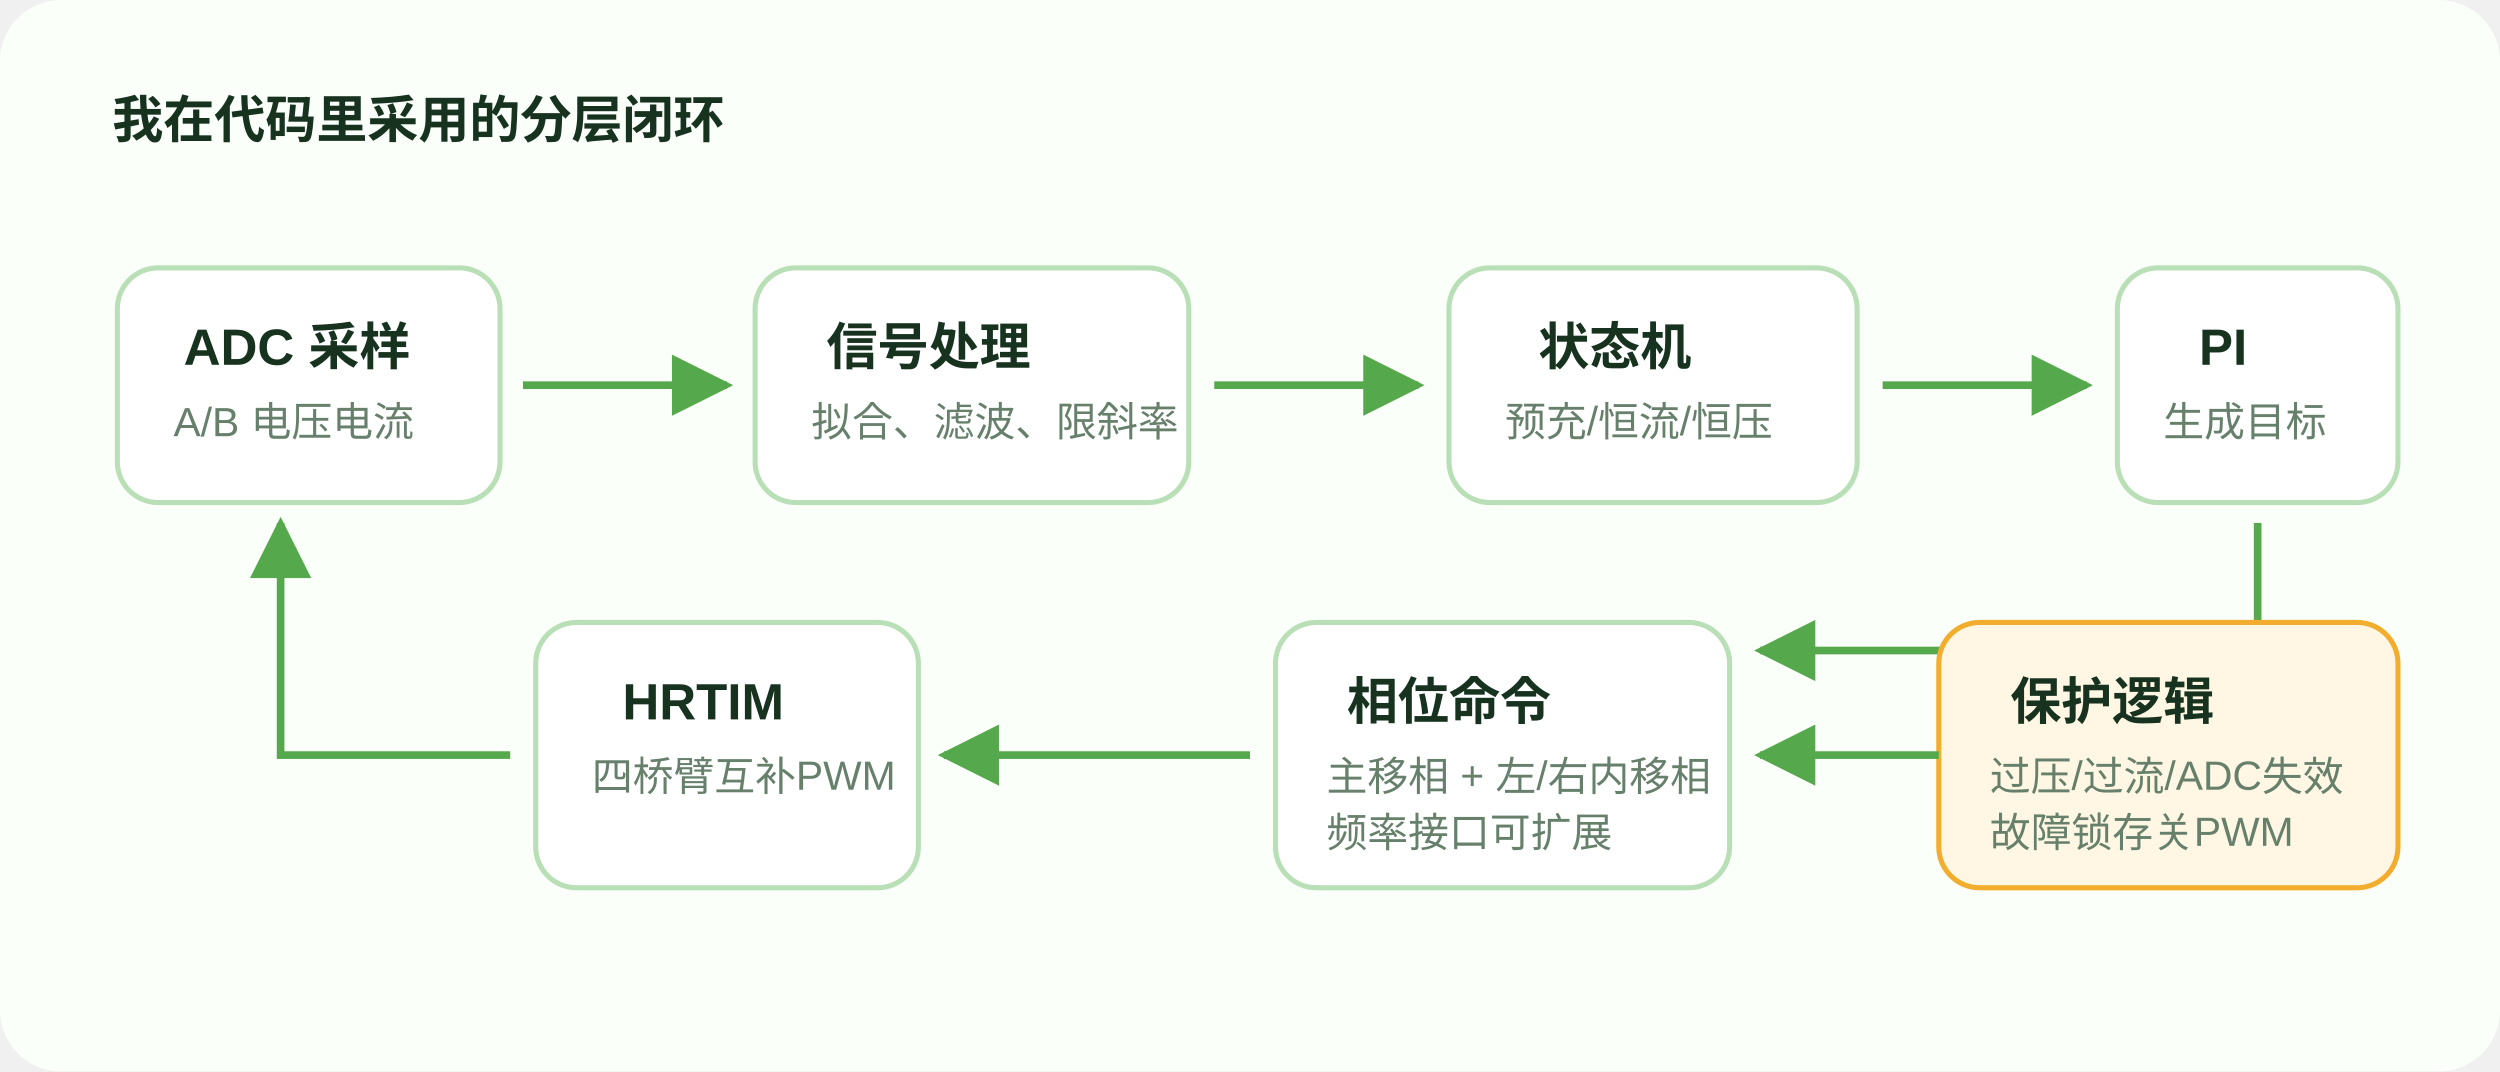
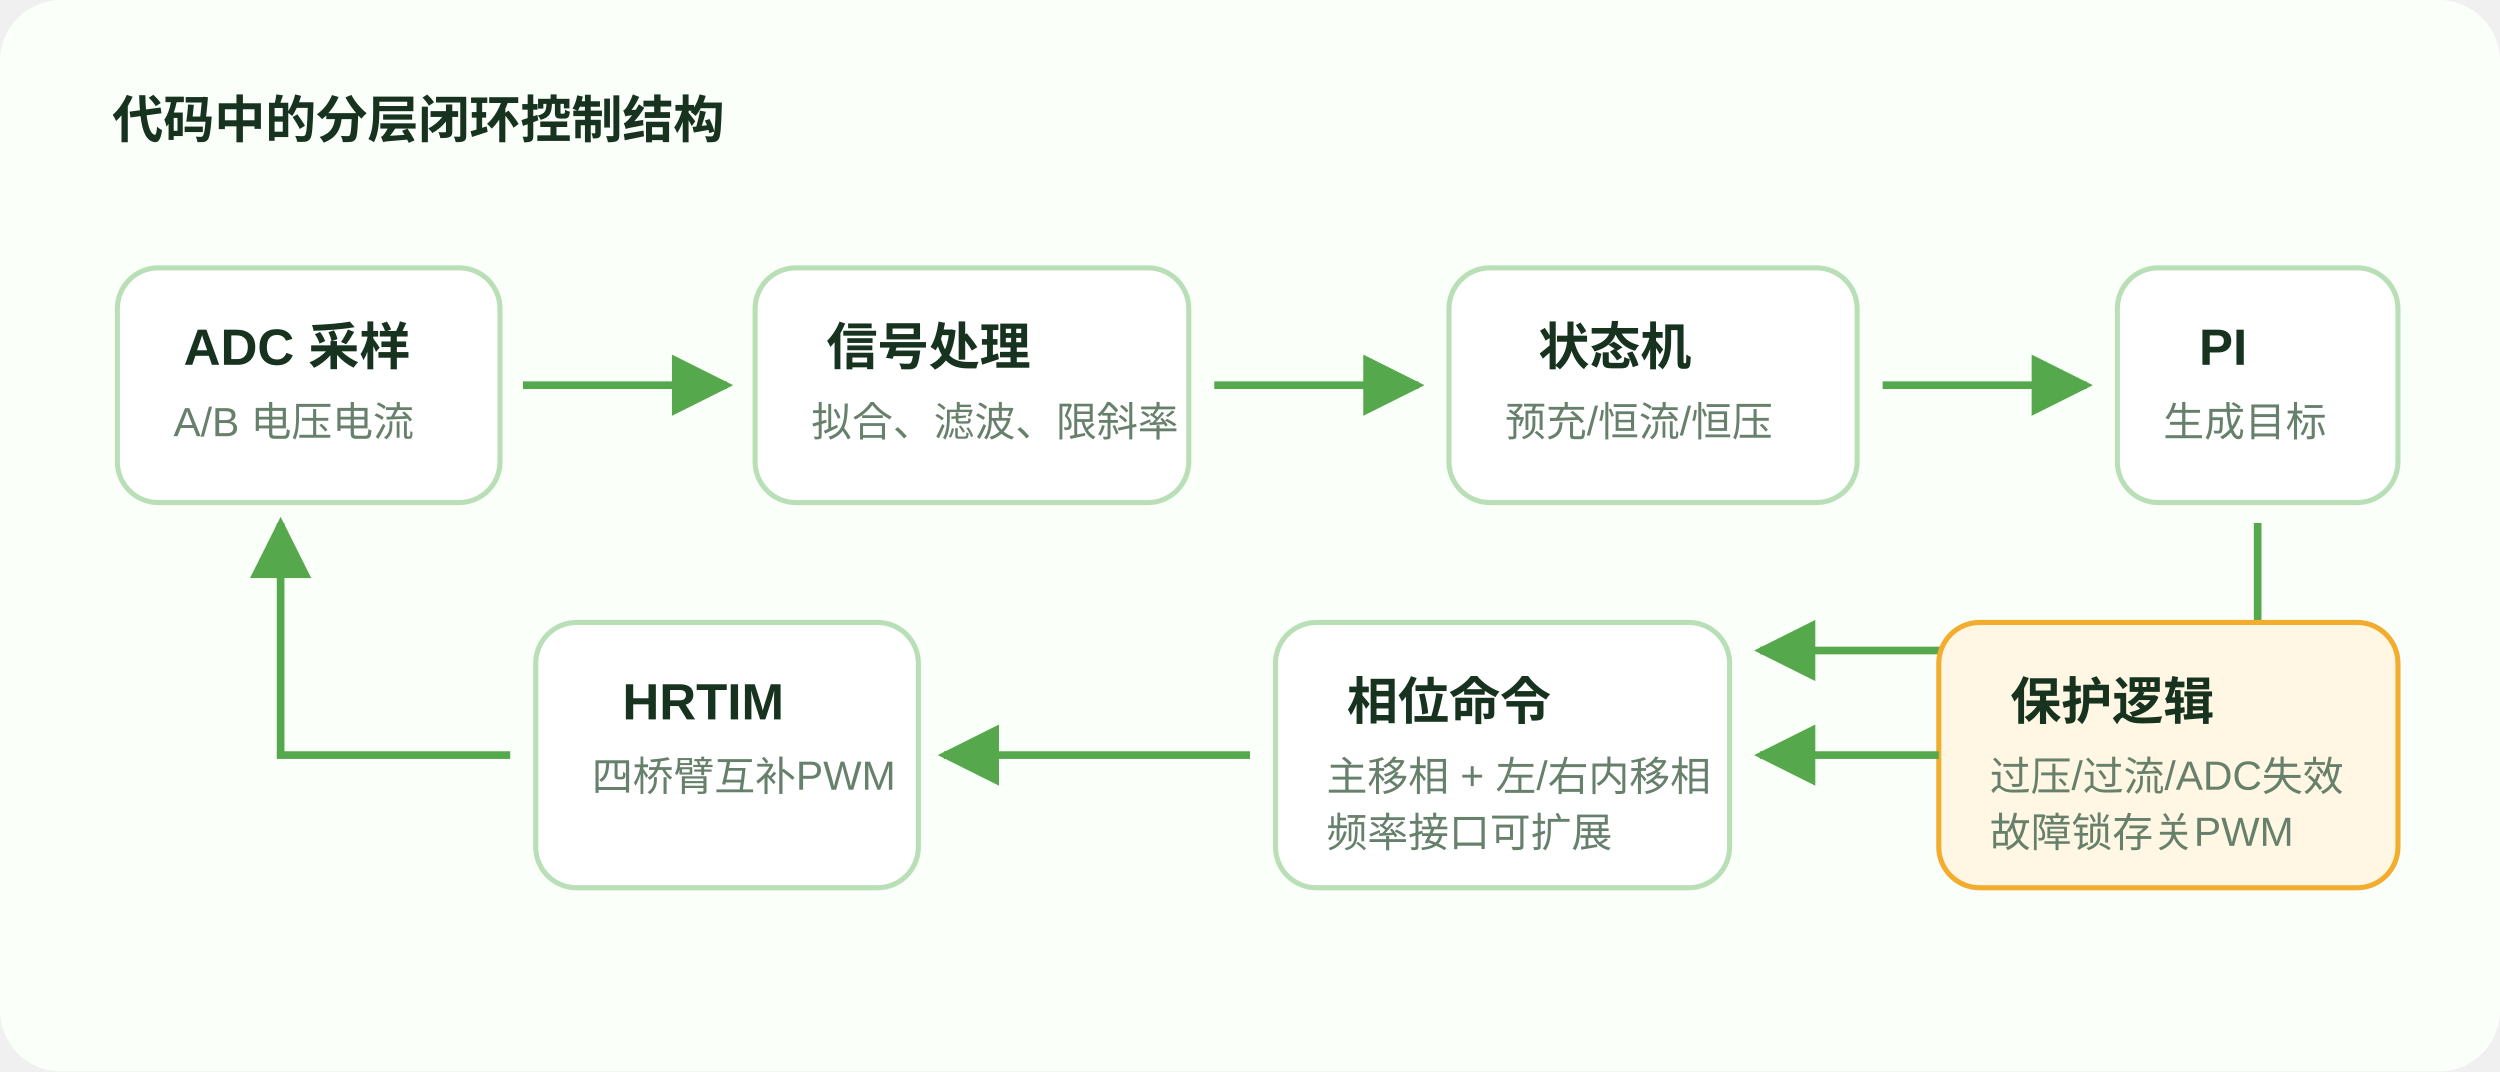
<svg xmlns="http://www.w3.org/2000/svg" viewBox="0 0 980 420" role="img" aria-labelledby="title desc">
  <defs>
    <marker id="arrow" viewBox="0 0 10 10" refX="9" refY="5" markerWidth="8" markerHeight="8" orient="auto">
      <path d="M0 0 L10 5 L0 10Z" fill="#55a84b" />
    </marker>
    <style>
      .bg{fill:#fbfff9}.card{fill:#fff;stroke:#b9dfb6;stroke-width:2}.label{fill:#17331f;font:800 20px 'Microsoft YaHei',Arial}.text{fill:#66806b;font:16px 'Microsoft YaHei',Arial}.line{stroke:#55a84b;stroke-width:3;fill:none;marker-end:url(#arrow)}.safe{fill:#fff7e3;stroke:#f2ad2e;stroke-width:2}
    </style>
  </defs>
  <rect class="bg" width="980" height="420" rx="24" />
-   <text class="label" x="44" y="54">我在代码里采用的分层闭环</text>
+   <text class="label" x="44" y="54">代码中的分层闭环控制结构</text>
  <g transform="translate(46 105)">
    <rect class="card" width="150" height="92" rx="16" />
    <text class="label" x="26" y="38">ADC 采样</text>
    <text class="text" x="22" y="66">A/B 电压电流</text>
  </g>
  <path class="line" d="M205 151 H285" />
  <g transform="translate(296 105)">
    <rect class="card" width="170" height="92" rx="16" />
    <text class="label" x="28" y="38">信号处理</text>
    <text class="text" x="22" y="66">拟合、滤波、限斜率</text>
  </g>
  <path class="line" d="M476 151 H556" />
  <g transform="translate(568 105)">
    <rect class="card" width="160" height="92" rx="16" />
    <text class="label" x="35" y="38">状态机</text>
    <text class="text" x="22" y="66">预充/恒流/恒压</text>
  </g>
  <path class="line" d="M738 151 H818" />
  <g transform="translate(830 105)">
    <rect class="card" width="110" height="92" rx="16" />
    <text class="label" x="32" y="38">PI</text>
    <text class="text" x="18" y="66">生成目标</text>
  </g>
  <path class="line" d="M885 205 V255 H690" />
  <g transform="translate(500 244)">
    <rect class="card" width="178" height="104" rx="16" />
    <text class="label" x="28" y="38">相位命令</text>
    <text class="text" x="20" y="66">主移相 + 左/右内移相</text>
    <text class="text" x="20" y="88">频率接口可扩展</text>
  </g>
  <path class="line" d="M490 296 H370" />
  <g transform="translate(210 244)">
    <rect class="card" width="150" height="104" rx="16" />
    <text class="label" x="34" y="38">HRTIM</text>
    <text class="text" x="22" y="66">四桥臂互补PWM</text>
  </g>
  <path class="line" d="M200 296 H110 V205" />
  <g transform="translate(760 244)">
    <rect class="safe" width="180" height="104" rx="16" />
    <text class="label" x="28" y="38">保护逻辑</text>
    <text class="text" x="20" y="66">过压/过流/ADC失效</text>
    <text class="text" x="20" y="88">故障锁存关PWM</text>
  </g>
  <path class="line" d="M760 296 H690" />
</svg>
